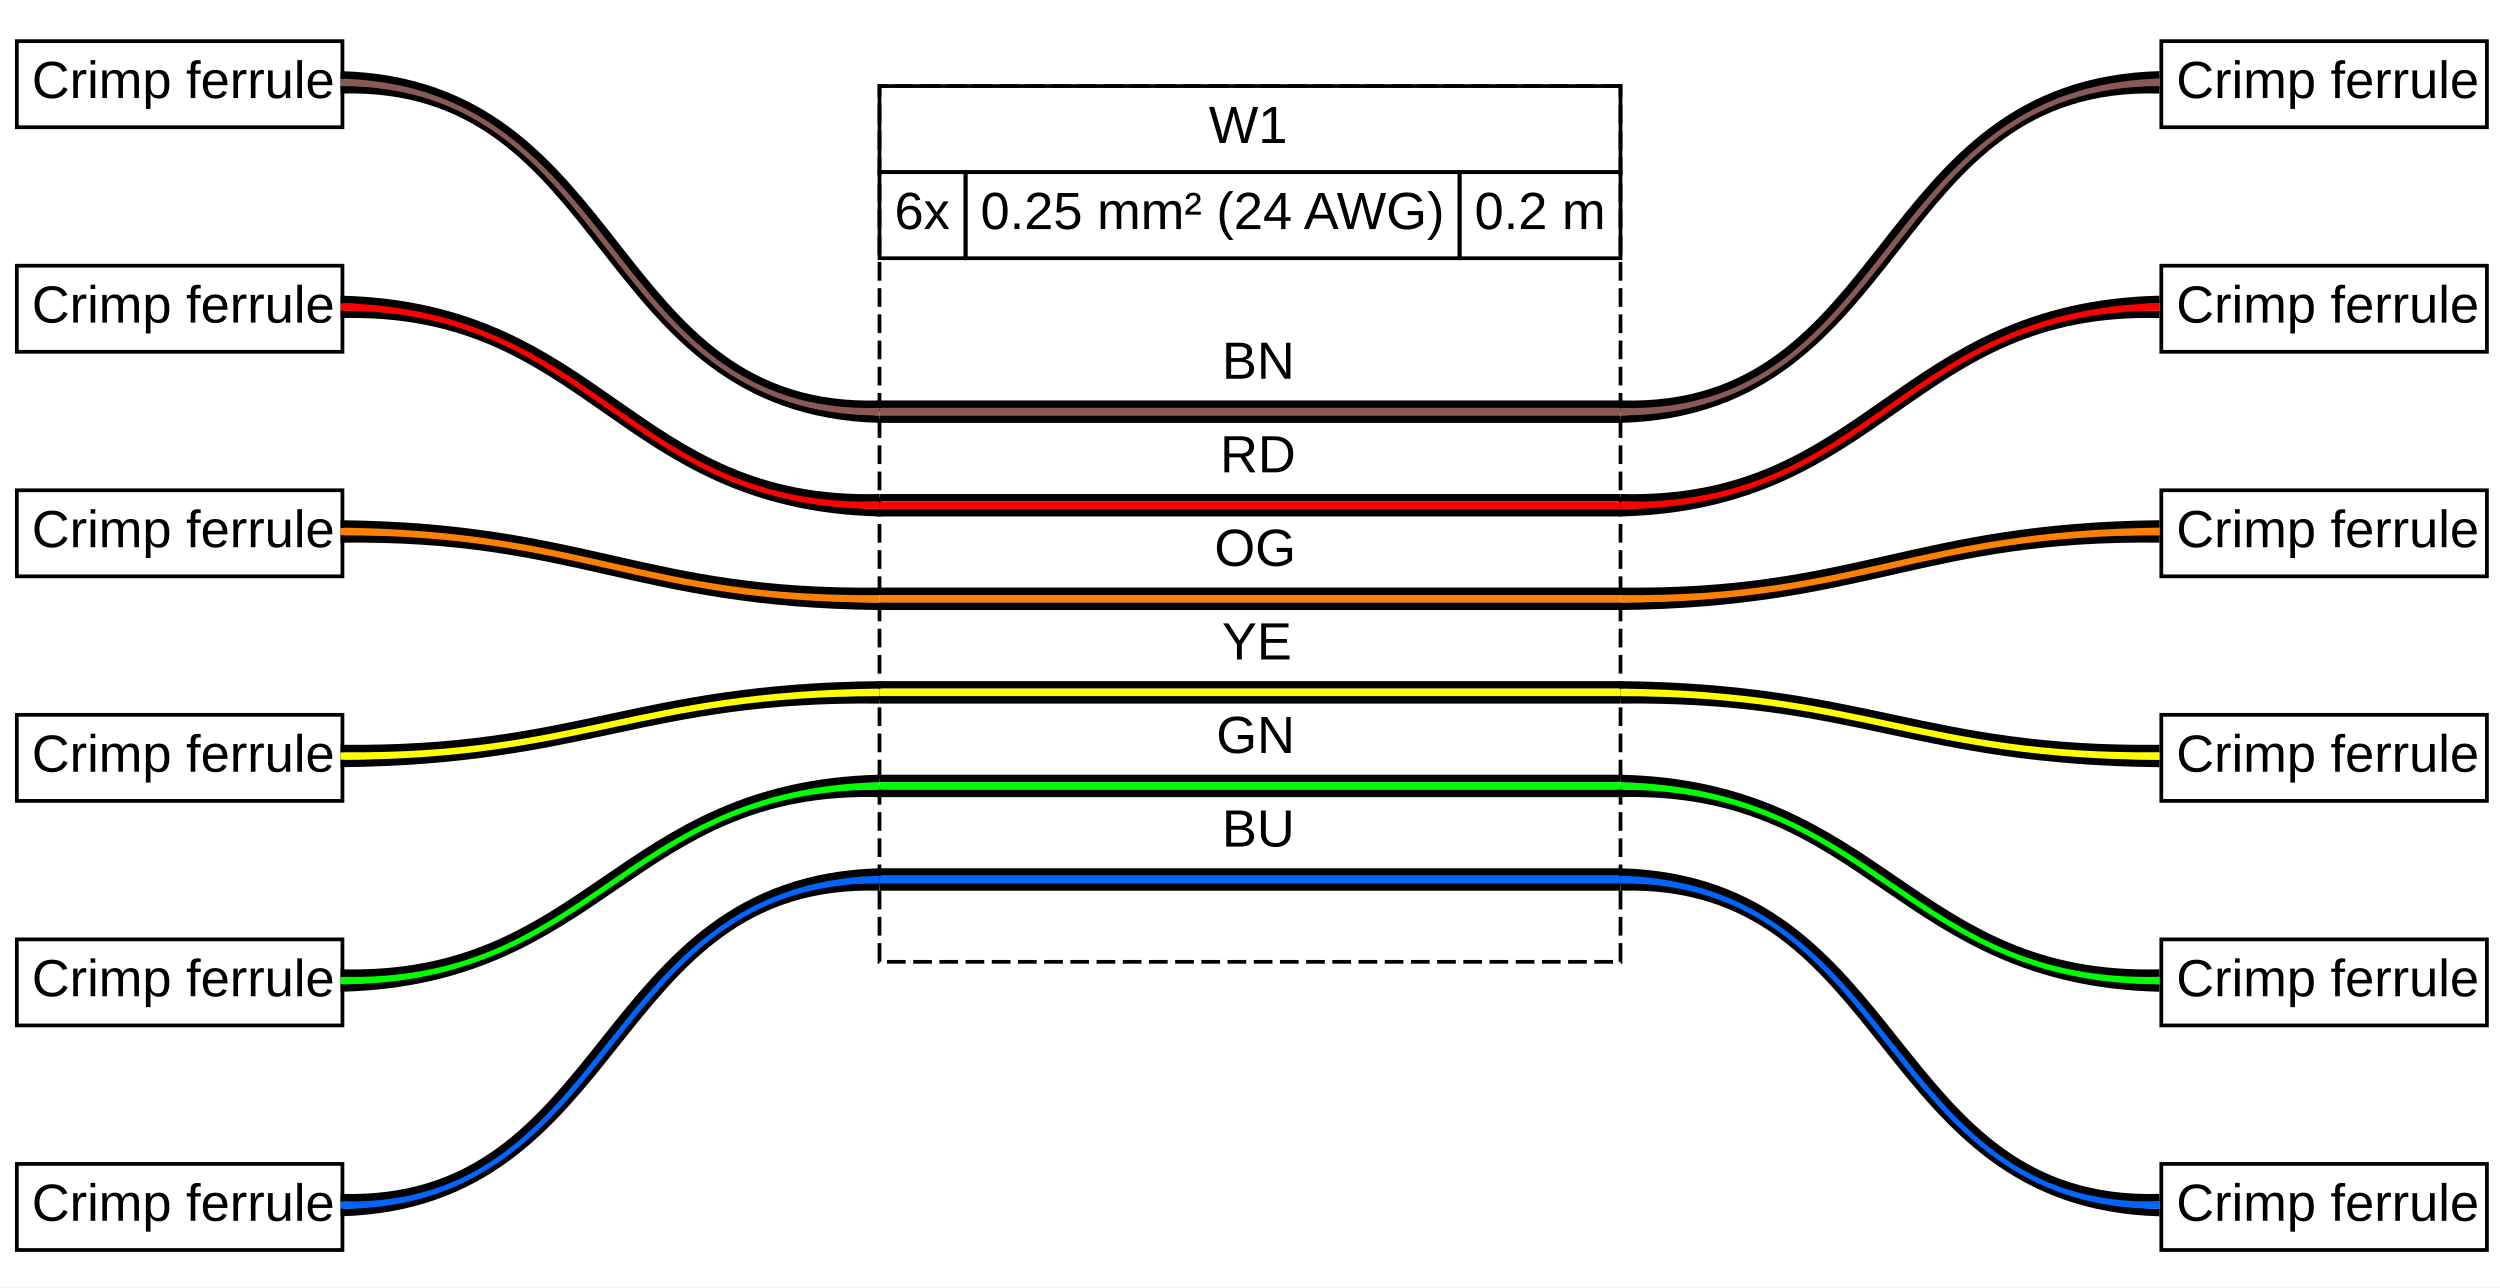
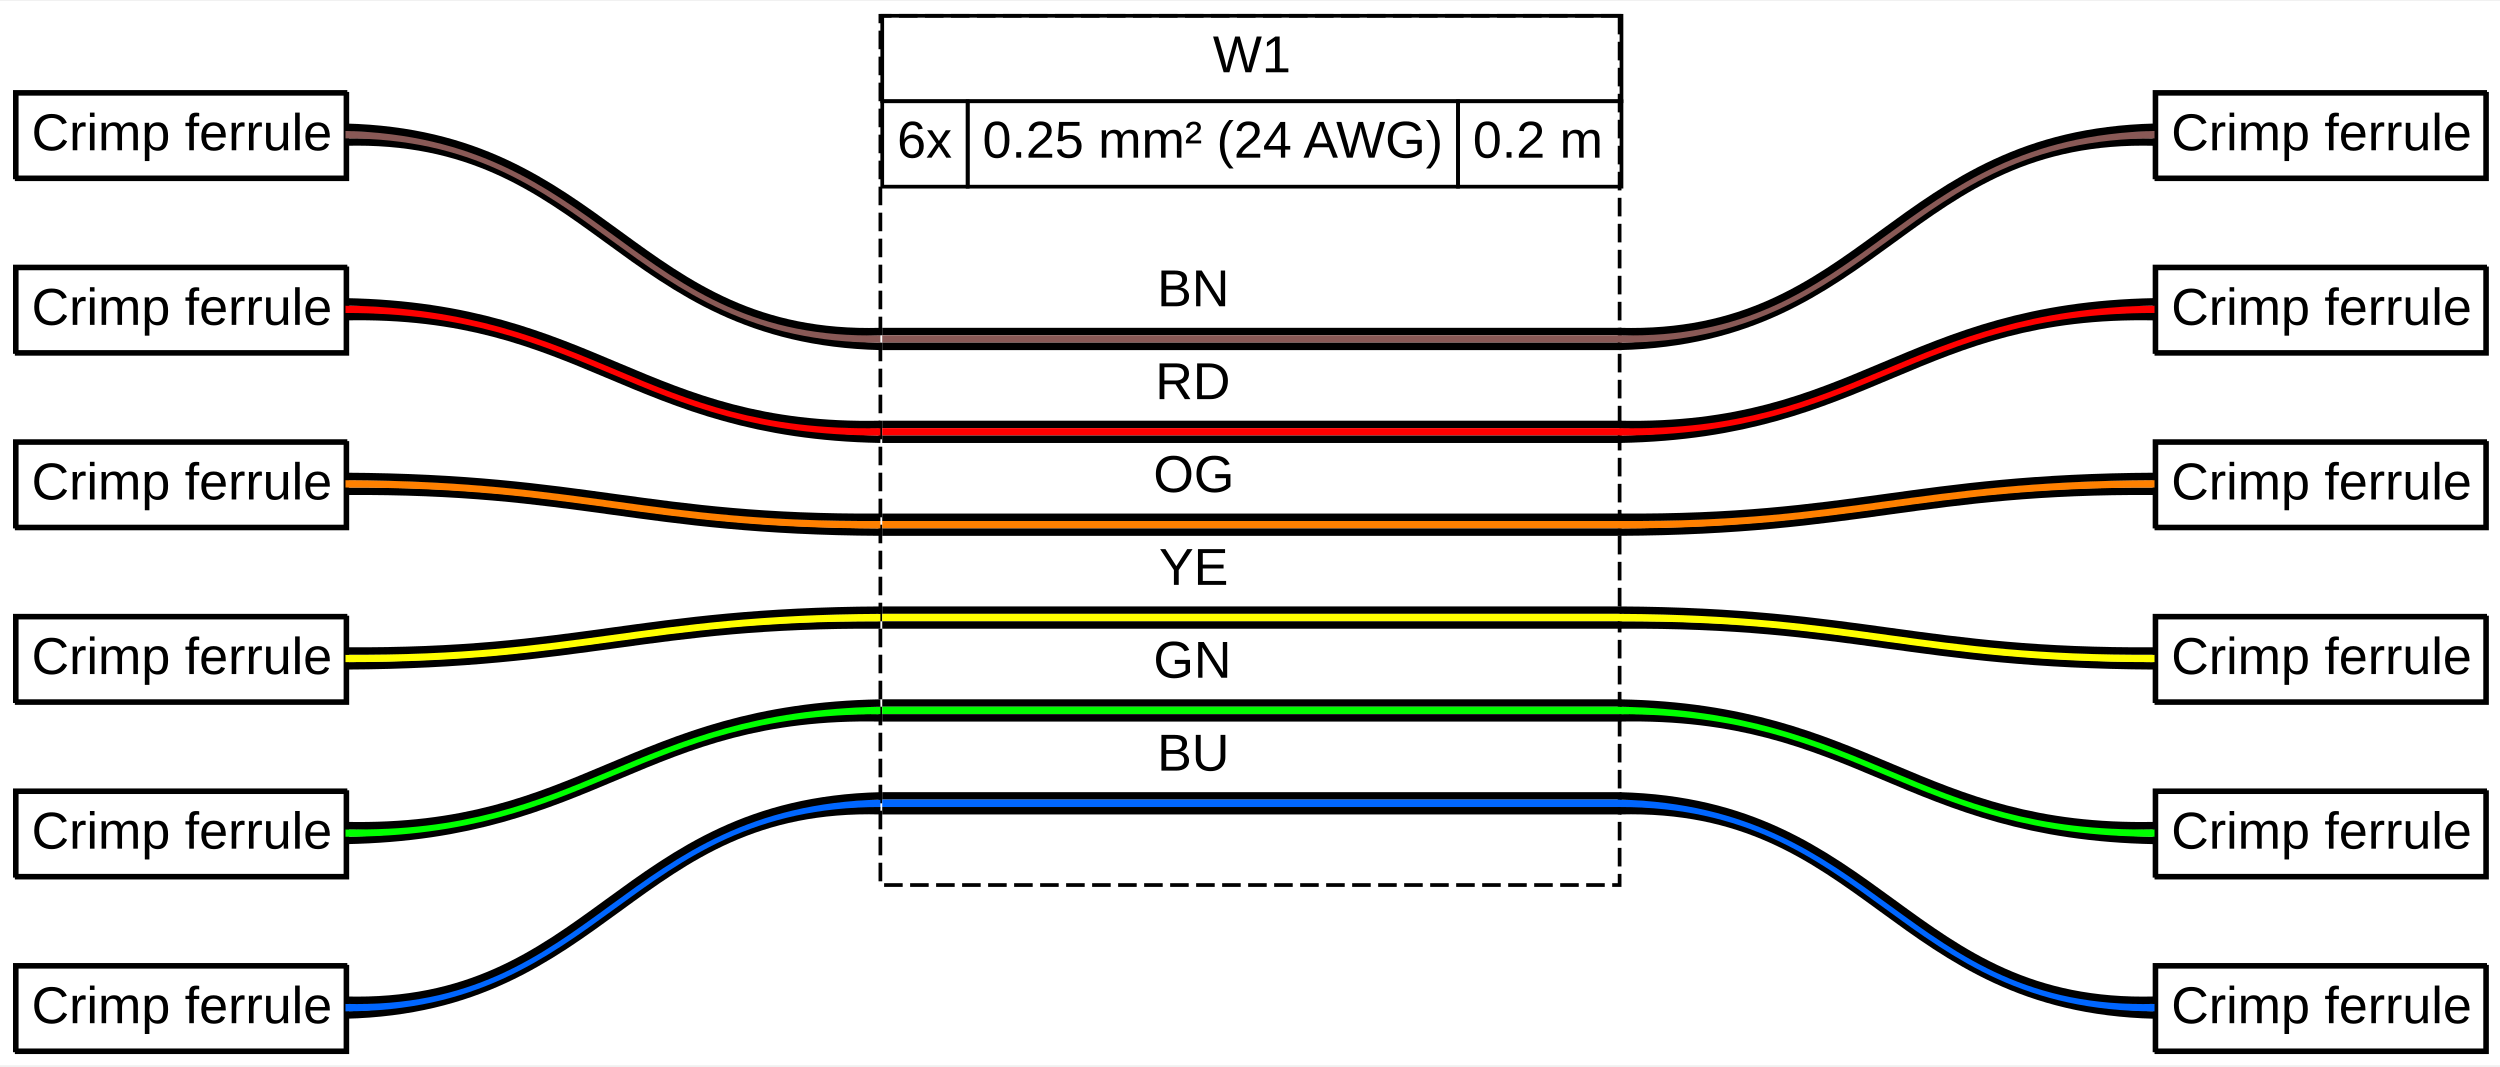
- <svg xmlns="http://www.w3.org/2000/svg" width="668pt" height="344pt" viewBox="0.00 0.00 668.00 344.00">
-   <g id="graph0" class="graph" transform="scale(1 1) rotate(0) translate(4 340)">
-     <polygon fill="white" stroke="transparent" points="-4,4 -4,-340 664,-340 664,4 -4,4" />
+ <svg xmlns="http://www.w3.org/2000/svg" width="673pt" height="287pt" viewBox="0.00 0.00 673.00 286.50">
+   <g id="graph0" class="graph" transform="scale(1 1) rotate(0) translate(4 282.5)">
+     <polygon fill="#ffffff" stroke="transparent" points="-4,4 -4,-282.5 669,-282.5 669,4 -4,4" />
    <g id="node1" class="node">
-       <polygon fill="white" stroke="transparent" points="87,-336 0,-336 0,-300 87,-300 87,-336" />
-       <polygon fill="none" stroke="black" points="0.5,-306 0.5,-329 87.5,-329 87.5,-306 0.5,-306" />
-       <text text-anchor="start" x="4.5" y="-313.8" font-family="arial" font-size="14.00">Crimp ferrule</text>
+       <polygon fill="#ffffff" stroke="black" points="89,-258 0,-258 0,-235 89,-235 89,-258" />
+       <polygon fill="none" stroke="black" points="0.5,-234.5 0.5,-257.5 89.5,-257.5 89.5,-234.5 0.5,-234.5" />
+       <text text-anchor="start" x="4.5" y="-242.3" font-family="arial" font-size="14.00">Crimp ferrule</text>
    </g>
    <g id="node13" class="node">
-       <polygon fill="white" stroke="black" stroke-dasharray="5,2" points="429,-317 231,-317 231,-83 429,-83 429,-317" />
-       <polygon fill="none" stroke="black" points="231,-294 231,-317 429,-317 429,-294 231,-294" />
-       <text text-anchor="start" x="319" y="-301.8" font-family="arial" font-size="14.00">W1</text>
-       <polygon fill="none" stroke="black" points="231,-271 231,-294 254,-294 254,-271 231,-271" />
-       <text text-anchor="start" x="235" y="-278.8" font-family="arial" font-size="14.00">6x</text>
-       <polygon fill="none" stroke="black" points="254,-271 254,-294 386,-294 386,-271 254,-271" />
-       <text text-anchor="start" x="258" y="-278.8" font-family="arial" font-size="14.00">0.25 mm² (24 AWG)</text>
-       <polygon fill="none" stroke="black" points="386,-271 386,-294 429,-294 429,-271 386,-271" />
-       <text text-anchor="start" x="390" y="-278.8" font-family="arial" font-size="14.00">0.2 m</text>
-       <text text-anchor="start" x="259.5" y="-257.8" font-family="arial" font-size="14.00"> </text>
-       <text text-anchor="start" x="322.5" y="-238.8" font-family="arial" font-size="14.00">BN</text>
-       <polygon fill="#000000" stroke="transparent" points="231,-231 231,-233 429,-233 429,-231 231,-231" />
-       <polygon fill="#895956" stroke="transparent" points="231,-229 231,-231 429,-231 429,-229 231,-229" />
-       <polygon fill="#000000" stroke="transparent" points="231,-227 231,-229 429,-229 429,-227 231,-227" />
-       <text text-anchor="start" x="322" y="-213.8" font-family="arial" font-size="14.00">RD</text>
-       <polygon fill="#000000" stroke="transparent" points="231,-206 231,-208 429,-208 429,-206 231,-206" />
-       <polygon fill="#ff0000" stroke="transparent" points="231,-204 231,-206 429,-206 429,-204 231,-204" />
-       <polygon fill="#000000" stroke="transparent" points="231,-202 231,-204 429,-204 429,-202 231,-202" />
-       <text text-anchor="start" x="320.5" y="-188.8" font-family="arial" font-size="14.00">OG</text>
-       <polygon fill="#000000" stroke="transparent" points="231,-181 231,-183 429,-183 429,-181 231,-181" />
-       <polygon fill="#ff8000" stroke="transparent" points="231,-179 231,-181 429,-181 429,-179 231,-179" />
-       <polygon fill="#000000" stroke="transparent" points="231,-177 231,-179 429,-179 429,-177 231,-177" />
-       <text text-anchor="start" x="322.5" y="-163.8" font-family="arial" font-size="14.00">YE</text>
-       <polygon fill="#000000" stroke="transparent" points="231,-156 231,-158 429,-158 429,-156 231,-156" />
-       <polygon fill="#ffff00" stroke="transparent" points="231,-154 231,-156 429,-156 429,-154 231,-154" />
-       <polygon fill="#000000" stroke="transparent" points="231,-152 231,-154 429,-154 429,-152 231,-152" />
-       <text text-anchor="start" x="321" y="-138.8" font-family="arial" font-size="14.00">GN</text>
-       <polygon fill="#000000" stroke="transparent" points="231,-131 231,-133 429,-133 429,-131 231,-131" />
-       <polygon fill="#00ff00" stroke="transparent" points="231,-129 231,-131 429,-131 429,-129 231,-129" />
-       <polygon fill="#000000" stroke="transparent" points="231,-127 231,-129 429,-129 429,-127 231,-127" />
-       <text text-anchor="start" x="322.5" y="-113.8" font-family="arial" font-size="14.00">BU</text>
-       <polygon fill="#000000" stroke="transparent" points="231,-106 231,-108 429,-108 429,-106 231,-106" />
-       <polygon fill="#0066ff" stroke="transparent" points="231,-104 231,-106 429,-106 429,-104 231,-104" />
-       <polygon fill="#000000" stroke="transparent" points="231,-102 231,-104 429,-104 429,-102 231,-102" />
-       <text text-anchor="start" x="259.5" y="-88.8" font-family="arial" font-size="14.00"> </text>
+       <polygon fill="#ffffff" stroke="black" stroke-dasharray="5,2" points="432,-278.5 233,-278.5 233,-44.5 432,-44.5 432,-278.5" />
+       <polygon fill="none" stroke="black" points="233.5,-255.5 233.5,-278.5 432.5,-278.5 432.5,-255.5 233.5,-255.5" />
+       <text text-anchor="start" x="322.5" y="-263.3" font-family="arial" font-size="14.00">W1</text>
+       <polygon fill="none" stroke="black" points="233.5,-232.5 233.5,-255.5 256.5,-255.5 256.5,-232.5 233.5,-232.5" />
+       <text text-anchor="start" x="237.5" y="-240.3" font-family="arial" font-size="14.00">6x</text>
+       <polygon fill="none" stroke="black" points="256.5,-232.5 256.5,-255.5 388.5,-255.5 388.5,-232.5 256.5,-232.5" />
+       <text text-anchor="start" x="260.5" y="-240.3" font-family="arial" font-size="14.00">0.25 mm² (24 AWG)</text>
+       <polygon fill="none" stroke="black" points="388.5,-232.5 388.5,-255.5 432.5,-255.5 432.5,-232.5 388.5,-232.5" />
+       <text text-anchor="start" x="392.5" y="-240.3" font-family="arial" font-size="14.00">0.2 m</text>
+       <text text-anchor="start" x="256.5" y="-219.3" font-family="arial" font-size="14.00"> </text>
+       <text text-anchor="start" x="307.5" y="-200.3" font-family="arial" font-size="14.00">     BN    </text>
+       <polygon fill="#000000" stroke="transparent" points="233.5,-192.5 233.5,-194.5 432.5,-194.5 432.5,-192.5 233.5,-192.5" />
+       <polygon fill="#895956" stroke="transparent" points="233.5,-190.5 233.5,-192.5 432.5,-192.5 432.5,-190.5 233.5,-190.5" />
+       <polygon fill="#000000" stroke="transparent" points="233.5,-188.5 233.5,-190.5 432.5,-190.5 432.5,-188.5 233.5,-188.5" />
+       <text text-anchor="start" x="307" y="-175.3" font-family="arial" font-size="14.00">     RD    </text>
+       <polygon fill="#000000" stroke="transparent" points="233.5,-167.5 233.5,-169.5 432.5,-169.5 432.5,-167.5 233.5,-167.5" />
+       <polygon fill="#ff0000" stroke="transparent" points="233.5,-165.5 233.5,-167.5 432.5,-167.5 432.5,-165.5 233.5,-165.5" />
+       <polygon fill="#000000" stroke="transparent" points="233.5,-163.5 233.5,-165.5 432.5,-165.5 432.5,-163.5 233.5,-163.5" />
+       <text text-anchor="start" x="306.5" y="-150.3" font-family="arial" font-size="14.00">     OG    </text>
+       <polygon fill="#000000" stroke="transparent" points="233.5,-142.5 233.5,-144.5 432.5,-144.5 432.5,-142.5 233.5,-142.5" />
+       <polygon fill="#ff8000" stroke="transparent" points="233.5,-140.5 233.5,-142.5 432.5,-142.5 432.5,-140.5 233.5,-140.5" />
+       <polygon fill="#000000" stroke="transparent" points="233.5,-138.5 233.5,-140.5 432.5,-140.5 432.5,-138.5 233.5,-138.5" />
+       <text text-anchor="start" x="308" y="-125.3" font-family="arial" font-size="14.00">     YE    </text>
+       <polygon fill="#000000" stroke="transparent" points="233.5,-117.5 233.5,-119.5 432.5,-119.5 432.5,-117.5 233.5,-117.5" />
+       <polygon fill="#ffff00" stroke="transparent" points="233.5,-115.5 233.5,-117.5 432.5,-117.5 432.5,-115.5 233.5,-115.5" />
+       <polygon fill="#000000" stroke="transparent" points="233.5,-113.5 233.5,-115.5 432.5,-115.5 432.5,-113.5 233.5,-113.5" />
+       <text text-anchor="start" x="306.5" y="-100.3" font-family="arial" font-size="14.00">     GN    </text>
+       <polygon fill="#000000" stroke="transparent" points="233.5,-92.5 233.5,-94.5 432.5,-94.5 432.5,-92.5 233.5,-92.5" />
+       <polygon fill="#00ff00" stroke="transparent" points="233.5,-90.5 233.5,-92.5 432.5,-92.5 432.5,-90.5 233.5,-90.5" />
+       <polygon fill="#000000" stroke="transparent" points="233.5,-88.5 233.5,-90.5 432.5,-90.5 432.5,-88.5 233.5,-88.5" />
+       <text text-anchor="start" x="307.5" y="-75.3" font-family="arial" font-size="14.00">     BU    </text>
+       <polygon fill="#000000" stroke="transparent" points="233.5,-67.5 233.5,-69.5 432.5,-69.5 432.5,-67.5 233.5,-67.5" />
+       <polygon fill="#0066ff" stroke="transparent" points="233.5,-65.5 233.5,-67.5 432.5,-67.5 432.5,-65.5 233.5,-65.5" />
+       <polygon fill="#000000" stroke="transparent" points="233.5,-63.5 233.5,-65.5 432.5,-65.5 432.5,-63.5 233.5,-63.5" />
+       <text text-anchor="start" x="256.5" y="-50.3" font-family="arial" font-size="14.00"> </text>
    </g>
    <g id="edge1" class="edge">
-       <path fill="none" stroke="#000000" stroke-width="2" d="M87,-316C160.01,-318.14 154,-230.14 231,-228" />
-       <path fill="none" stroke="#895956" stroke-width="2" d="M87,-318C162,-318 156,-230 231,-230" />
-       <path fill="none" stroke="#000000" stroke-width="2" d="M87,-320C164,-317.86 157.99,-229.86 231,-232" />
+       <path fill="none" stroke="#000000" stroke-width="2" d="M89,-244.5C155.53,-246.25 162.51,-191.25 233,-189.5" />
+       <path fill="none" stroke="#895956" stroke-width="2" d="M89,-246.5C157.51,-246.5 164.49,-191.5 233,-191.5" />
+       <path fill="none" stroke="#000000" stroke-width="2" d="M89,-248.5C159.49,-246.75 166.47,-191.75 233,-193.5" />
    </g>
    <g id="node2" class="node">
-       <polygon fill="white" stroke="transparent" points="87,-276 0,-276 0,-240 87,-240 87,-276" />
-       <polygon fill="none" stroke="black" points="0.5,-246 0.5,-269 87.5,-269 87.5,-246 0.5,-246" />
-       <text text-anchor="start" x="4.5" y="-253.8" font-family="arial" font-size="14.00">Crimp ferrule</text>
+       <polygon fill="#ffffff" stroke="black" points="89,-211 0,-211 0,-188 89,-188 89,-211" />
+       <polygon fill="none" stroke="black" points="0.5,-187.5 0.5,-210.5 89.5,-210.5 89.5,-187.5 0.5,-187.5" />
+       <text text-anchor="start" x="4.5" y="-195.3" font-family="arial" font-size="14.00">Crimp ferrule</text>
    </g>
    <g id="edge3" class="edge">
-       <path fill="none" stroke="#000000" stroke-width="2" d="M87,-256C153.22,-257.72 160.82,-204.72 231,-203" />
-       <path fill="none" stroke="#ff0000" stroke-width="2" d="M87,-258C155.2,-258 162.8,-205 231,-205" />
-       <path fill="none" stroke="#000000" stroke-width="2" d="M87,-260C157.18,-258.28 164.78,-205.28 231,-207" />
+       <path fill="none" stroke="#000000" stroke-width="2" d="M89,-197.5C152.79,-198.78 165.47,-165.78 233,-164.5" />
+       <path fill="none" stroke="#ff0000" stroke-width="2" d="M89,-199.5C154.66,-199.5 167.34,-166.5 233,-166.5" />
+       <path fill="none" stroke="#000000" stroke-width="2" d="M89,-201.5C156.53,-200.22 169.21,-167.22 233,-168.5" />
    </g>
    <g id="node3" class="node">
-       <polygon fill="white" stroke="transparent" points="87,-216 0,-216 0,-180 87,-180 87,-216" />
-       <polygon fill="none" stroke="black" points="0.5,-186 0.5,-209 87.5,-209 87.5,-186 0.5,-186" />
-       <text text-anchor="start" x="4.5" y="-193.8" font-family="arial" font-size="14.00">Crimp ferrule</text>
+       <polygon fill="#ffffff" stroke="black" points="89,-164 0,-164 0,-141 89,-141 89,-164" />
+       <polygon fill="none" stroke="black" points="0.5,-140.5 0.5,-163.5 89.5,-163.5 89.5,-140.5 0.5,-140.5" />
+       <text text-anchor="start" x="4.5" y="-148.3" font-family="arial" font-size="14.00">Crimp ferrule</text>
    </g>
    <g id="edge5" class="edge">
-       <path fill="none" stroke="#000000" stroke-width="2" d="M87,-196C149.96,-196.72 164.97,-178.72 231,-178" />
-       <path fill="none" stroke="#ff8000" stroke-width="2" d="M87,-198C151.5,-198 166.5,-180 231,-180" />
-       <path fill="none" stroke="#000000" stroke-width="2" d="M87,-200C153.03,-199.28 168.04,-181.28 231,-182" />
+       <path fill="none" stroke="#000000" stroke-width="2" d="M89,-150.5C152.04,-150.86 167.66,-139.86 233,-139.5" />
+       <path fill="none" stroke="#ff8000" stroke-width="2" d="M89,-152.5C153.19,-152.5 168.81,-141.5 233,-141.5" />
+       <path fill="none" stroke="#000000" stroke-width="2" d="M89,-154.5C154.34,-154.14 169.96,-143.14 233,-143.5" />
    </g>
    <g id="node4" class="node">
-       <polygon fill="white" stroke="transparent" points="87,-156 0,-156 0,-120 87,-120 87,-156" />
-       <polygon fill="none" stroke="black" points="0.5,-126 0.5,-149 87.5,-149 87.5,-126 0.5,-126" />
-       <text text-anchor="start" x="4.5" y="-133.8" font-family="arial" font-size="14.00">Crimp ferrule</text>
+       <polygon fill="#ffffff" stroke="black" points="89,-117 0,-117 0,-94 89,-94 89,-117" />
+       <polygon fill="none" stroke="black" points="0.5,-93.5 0.5,-116.5 89.5,-116.5 89.5,-93.5 0.5,-93.5" />
+       <text text-anchor="start" x="4.5" y="-101.3" font-family="arial" font-size="14.00">Crimp ferrule</text>
    </g>
    <g id="edge7" class="edge">
-       <path fill="none" stroke="#000000" stroke-width="2" d="M87,-136C152.94,-136.67 168.05,-153.67 231,-153" />
-       <path fill="none" stroke="#ffff00" stroke-width="2" d="M87,-138C151.44,-138 166.56,-155 231,-155" />
-       <path fill="none" stroke="#000000" stroke-width="2" d="M87,-140C149.95,-139.33 165.06,-156.33 231,-157" />
+       <path fill="none" stroke="#000000" stroke-width="2" d="M89,-103.5C154.34,-103.86 169.96,-114.86 233,-114.5" />
+       <path fill="none" stroke="#ffff00" stroke-width="2" d="M89,-105.5C153.19,-105.5 168.81,-116.5 233,-116.5" />
+       <path fill="none" stroke="#000000" stroke-width="2" d="M89,-107.5C152.04,-107.14 167.66,-118.14 233,-118.5" />
    </g>
    <g id="node5" class="node">
-       <polygon fill="white" stroke="transparent" points="87,-96 0,-96 0,-60 87,-60 87,-96" />
-       <polygon fill="none" stroke="black" points="0.5,-66 0.5,-89 87.5,-89 87.5,-66 0.5,-66" />
-       <text text-anchor="start" x="4.5" y="-73.8" font-family="arial" font-size="14.00">Crimp ferrule</text>
+       <polygon fill="#ffffff" stroke="black" points="89,-70 0,-70 0,-47 89,-47 89,-70" />
+       <polygon fill="none" stroke="black" points="0.5,-46.5 0.5,-69.5 89.5,-69.5 89.5,-46.5 0.5,-46.5" />
+       <text text-anchor="start" x="4.5" y="-54.3" font-family="arial" font-size="14.00">Crimp ferrule</text>
    </g>
    <g id="edge9" class="edge">
-       <path fill="none" stroke="#000000" stroke-width="2" d="M87,-76C157.02,-77.7 164.93,-129.7 231,-128" />
-       <path fill="none" stroke="#00ff00" stroke-width="2" d="M87,-78C155.05,-78 162.95,-130 231,-130" />
-       <path fill="none" stroke="#000000" stroke-width="2" d="M87,-80C153.07,-78.3 160.98,-130.3 231,-132" />
+       <path fill="none" stroke="#000000" stroke-width="2" d="M89,-56.5C156.53,-57.78 169.21,-90.78 233,-89.5" />
+       <path fill="none" stroke="#00ff00" stroke-width="2" d="M89,-58.5C154.66,-58.5 167.34,-91.5 233,-91.5" />
+       <path fill="none" stroke="#000000" stroke-width="2" d="M89,-60.5C152.79,-59.22 165.47,-92.22 233,-93.5" />
    </g>
    <g id="node6" class="node">
-       <polygon fill="white" stroke="transparent" points="87,-36 0,-36 0,0 87,0 87,-36" />
-       <polygon fill="none" stroke="black" points="0.5,-6 0.5,-29 87.5,-29 87.5,-6 0.5,-6" />
-       <text text-anchor="start" x="4.5" y="-13.8" font-family="arial" font-size="14.00">Crimp ferrule</text>
+       <polygon fill="#ffffff" stroke="black" points="89,-23 0,-23 0,0 89,0 89,-23" />
+       <polygon fill="none" stroke="black" points="0.5,0.5 0.5,-22.5 89.5,-22.5 89.5,0.5 0.5,0.5" />
+       <text text-anchor="start" x="4.5" y="-7.3" font-family="arial" font-size="14.00">Crimp ferrule</text>
    </g>
    <g id="edge11" class="edge">
-       <path fill="none" stroke="#000000" stroke-width="2" d="M87,-16C163.77,-18.13 158.22,-105.13 231,-103" />
-       <path fill="none" stroke="#0066ff" stroke-width="2" d="M87,-18C161.77,-18 156.23,-105 231,-105" />
-       <path fill="none" stroke="#000000" stroke-width="2" d="M87,-20C159.78,-17.87 154.23,-104.87 231,-107" />
+       <path fill="none" stroke="#000000" stroke-width="2" d="M89,-9.5C159.49,-11.25 166.47,-66.25 233,-64.5" />
+       <path fill="none" stroke="#0066ff" stroke-width="2" d="M89,-11.5C157.51,-11.5 164.49,-66.5 233,-66.5" />
+       <path fill="none" stroke="#000000" stroke-width="2" d="M89,-13.5C155.53,-11.75 162.51,-66.75 233,-68.5" />
    </g>
    <g id="node7" class="node">
-       <polygon fill="white" stroke="transparent" points="660,-336 573,-336 573,-300 660,-300 660,-336" />
-       <polygon fill="none" stroke="black" points="573.5,-306 573.5,-329 660.5,-329 660.5,-306 573.5,-306" />
-       <text text-anchor="start" x="577.5" y="-313.8" font-family="arial" font-size="14.00">Crimp ferrule</text>
+       <polygon fill="#ffffff" stroke="black" points="665,-258 576,-258 576,-235 665,-235 665,-258" />
+       <polygon fill="none" stroke="black" points="576.5,-234.5 576.5,-257.5 665.5,-257.5 665.5,-234.5 576.5,-234.5" />
+       <text text-anchor="start" x="580.5" y="-242.3" font-family="arial" font-size="14.00">Crimp ferrule</text>
    </g>
    <g id="node8" class="node">
-       <polygon fill="white" stroke="transparent" points="660,-276 573,-276 573,-240 660,-240 660,-276" />
-       <polygon fill="none" stroke="black" points="573.5,-246 573.5,-269 660.5,-269 660.5,-246 573.5,-246" />
-       <text text-anchor="start" x="577.5" y="-253.8" font-family="arial" font-size="14.00">Crimp ferrule</text>
+       <polygon fill="#ffffff" stroke="black" points="665,-211 576,-211 576,-188 665,-188 665,-211" />
+       <polygon fill="none" stroke="black" points="576.5,-187.5 576.5,-210.5 665.5,-210.5 665.5,-187.5 576.5,-187.5" />
+       <text text-anchor="start" x="580.5" y="-195.3" font-family="arial" font-size="14.00">Crimp ferrule</text>
    </g>
    <g id="node9" class="node">
-       <polygon fill="white" stroke="transparent" points="660,-216 573,-216 573,-180 660,-180 660,-216" />
-       <polygon fill="none" stroke="black" points="573.5,-186 573.5,-209 660.5,-209 660.5,-186 573.5,-186" />
-       <text text-anchor="start" x="577.5" y="-193.8" font-family="arial" font-size="14.00">Crimp ferrule</text>
+       <polygon fill="#ffffff" stroke="black" points="665,-164 576,-164 576,-141 665,-141 665,-164" />
+       <polygon fill="none" stroke="black" points="576.5,-140.5 576.5,-163.5 665.5,-163.5 665.5,-140.5 576.5,-140.5" />
+       <text text-anchor="start" x="580.5" y="-148.3" font-family="arial" font-size="14.00">Crimp ferrule</text>
    </g>
    <g id="node10" class="node">
-       <polygon fill="white" stroke="transparent" points="660,-156 573,-156 573,-120 660,-120 660,-156" />
-       <polygon fill="none" stroke="black" points="573.5,-126 573.5,-149 660.5,-149 660.5,-126 573.5,-126" />
-       <text text-anchor="start" x="577.5" y="-133.8" font-family="arial" font-size="14.00">Crimp ferrule</text>
+       <polygon fill="#ffffff" stroke="black" points="665,-117 576,-117 576,-94 665,-94 665,-117" />
+       <polygon fill="none" stroke="black" points="576.5,-93.5 576.5,-116.5 665.5,-116.5 665.5,-93.5 576.5,-93.5" />
+       <text text-anchor="start" x="580.5" y="-101.3" font-family="arial" font-size="14.00">Crimp ferrule</text>
    </g>
    <g id="node11" class="node">
-       <polygon fill="white" stroke="transparent" points="660,-96 573,-96 573,-60 660,-60 660,-96" />
-       <polygon fill="none" stroke="black" points="573.5,-66 573.5,-89 660.5,-89 660.5,-66 573.5,-66" />
-       <text text-anchor="start" x="577.5" y="-73.8" font-family="arial" font-size="14.00">Crimp ferrule</text>
+       <polygon fill="#ffffff" stroke="black" points="665,-70 576,-70 576,-47 665,-47 665,-70" />
+       <polygon fill="none" stroke="black" points="576.5,-46.5 576.5,-69.5 665.5,-69.5 665.5,-46.5 576.5,-46.5" />
+       <text text-anchor="start" x="580.5" y="-54.3" font-family="arial" font-size="14.00">Crimp ferrule</text>
    </g>
    <g id="node12" class="node">
-       <polygon fill="white" stroke="transparent" points="660,-36 573,-36 573,0 660,0 660,-36" />
-       <polygon fill="none" stroke="black" points="573.5,-6 573.5,-29 660.5,-29 660.5,-6 573.5,-6" />
-       <text text-anchor="start" x="577.5" y="-13.8" font-family="arial" font-size="14.00">Crimp ferrule</text>
+       <polygon fill="#ffffff" stroke="black" points="665,-23 576,-23 576,0 665,0 665,-23" />
+       <polygon fill="none" stroke="black" points="576.5,0.5 576.5,-22.5 665.5,-22.5 665.5,0.5 576.5,0.5" />
+       <text text-anchor="start" x="580.5" y="-7.3" font-family="arial" font-size="14.00">Crimp ferrule</text>
    </g>
    <g id="edge2" class="edge">
-       <path fill="none" stroke="#000000" stroke-width="2" d="M429,-228C506,-230.14 499.99,-318.14 573,-316" />
-       <path fill="none" stroke="#895956" stroke-width="2" d="M429,-230C504,-230 498,-318 573,-318" />
-       <path fill="none" stroke="#000000" stroke-width="2" d="M429,-232C502.01,-229.86 496,-317.86 573,-320" />
+       <path fill="none" stroke="#000000" stroke-width="2" d="M432,-189.5C502.49,-191.25 509.47,-246.25 576,-244.5" />
+       <path fill="none" stroke="#895956" stroke-width="2" d="M432,-191.5C500.51,-191.5 507.49,-246.5 576,-246.5" />
+       <path fill="none" stroke="#000000" stroke-width="2" d="M432,-193.5C498.53,-191.75 505.51,-246.75 576,-248.5" />
    </g>
    <g id="edge4" class="edge">
-       <path fill="none" stroke="#000000" stroke-width="2" d="M429,-203C499.18,-204.72 506.78,-257.72 573,-256" />
-       <path fill="none" stroke="#ff0000" stroke-width="2" d="M429,-205C497.2,-205 504.8,-258 573,-258" />
-       <path fill="none" stroke="#000000" stroke-width="2" d="M429,-207C495.22,-205.28 502.82,-258.28 573,-260" />
+       <path fill="none" stroke="#000000" stroke-width="2" d="M432,-164.5C499.53,-165.78 512.21,-198.78 576,-197.5" />
+       <path fill="none" stroke="#ff0000" stroke-width="2" d="M432,-166.5C497.66,-166.5 510.34,-199.5 576,-199.5" />
+       <path fill="none" stroke="#000000" stroke-width="2" d="M432,-168.5C495.79,-167.22 508.47,-200.22 576,-201.5" />
    </g>
    <g id="edge6" class="edge">
-       <path fill="none" stroke="#000000" stroke-width="2" d="M429,-178C495.03,-178.72 510.04,-196.72 573,-196" />
-       <path fill="none" stroke="#ff8000" stroke-width="2" d="M429,-180C493.5,-180 508.5,-198 573,-198" />
-       <path fill="none" stroke="#000000" stroke-width="2" d="M429,-182C491.96,-181.28 506.97,-199.28 573,-200" />
+       <path fill="none" stroke="#000000" stroke-width="2" d="M432,-139.5C497.34,-139.86 512.96,-150.86 576,-150.5" />
+       <path fill="none" stroke="#ff8000" stroke-width="2" d="M432,-141.5C496.19,-141.5 511.81,-152.5 576,-152.5" />
+       <path fill="none" stroke="#000000" stroke-width="2" d="M432,-143.5C495.04,-143.14 510.66,-154.14 576,-154.5" />
    </g>
    <g id="edge8" class="edge">
-       <path fill="none" stroke="#000000" stroke-width="2" d="M429,-153C491.95,-153.67 507.06,-136.67 573,-136" />
-       <path fill="none" stroke="#ffff00" stroke-width="2" d="M429,-155C493.44,-155 508.56,-138 573,-138" />
-       <path fill="none" stroke="#000000" stroke-width="2" d="M429,-157C494.94,-156.33 510.05,-139.33 573,-140" />
+       <path fill="none" stroke="#000000" stroke-width="2" d="M432,-114.5C495.04,-114.86 510.66,-103.86 576,-103.5" />
+       <path fill="none" stroke="#ffff00" stroke-width="2" d="M432,-116.5C496.19,-116.5 511.81,-105.5 576,-105.5" />
+       <path fill="none" stroke="#000000" stroke-width="2" d="M432,-118.5C497.34,-118.14 512.96,-107.14 576,-107.5" />
    </g>
    <g id="edge10" class="edge">
-       <path fill="none" stroke="#000000" stroke-width="2" d="M429,-128C495.07,-129.7 502.98,-77.7 573,-76" />
-       <path fill="none" stroke="#00ff00" stroke-width="2" d="M429,-130C497.05,-130 504.95,-78 573,-78" />
-       <path fill="none" stroke="#000000" stroke-width="2" d="M429,-132C499.02,-130.3 506.93,-78.3 573,-80" />
+       <path fill="none" stroke="#000000" stroke-width="2" d="M432,-89.5C495.79,-90.78 508.47,-57.78 576,-56.5" />
+       <path fill="none" stroke="#00ff00" stroke-width="2" d="M432,-91.5C497.66,-91.5 510.34,-58.5 576,-58.5" />
+       <path fill="none" stroke="#000000" stroke-width="2" d="M432,-93.5C499.53,-92.22 512.21,-59.22 576,-60.5" />
    </g>
    <g id="edge12" class="edge">
-       <path fill="none" stroke="#000000" stroke-width="2" d="M429,-103C501.78,-105.13 496.23,-18.13 573,-16" />
-       <path fill="none" stroke="#0066ff" stroke-width="2" d="M429,-105C503.77,-105 498.23,-18 573,-18" />
-       <path fill="none" stroke="#000000" stroke-width="2" d="M429,-107C505.77,-104.87 500.22,-17.87 573,-20" />
+       <path fill="none" stroke="#000000" stroke-width="2" d="M432,-64.5C498.53,-66.25 505.51,-11.25 576,-9.5" />
+       <path fill="none" stroke="#0066ff" stroke-width="2" d="M432,-66.5C500.51,-66.5 507.49,-11.5 576,-11.5" />
+       <path fill="none" stroke="#000000" stroke-width="2" d="M432,-68.5C502.49,-66.75 509.47,-11.75 576,-13.5" />
    </g>
  </g>
</svg>
